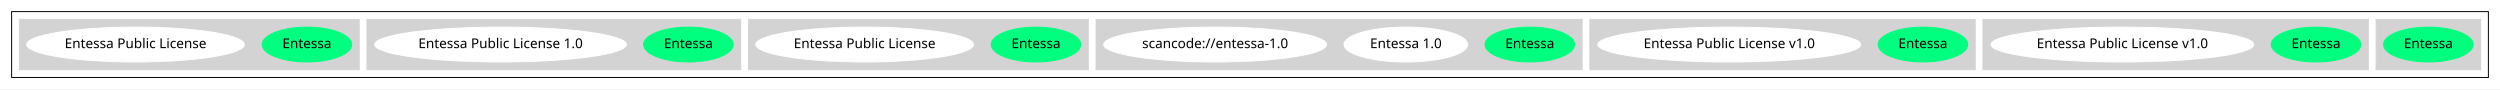
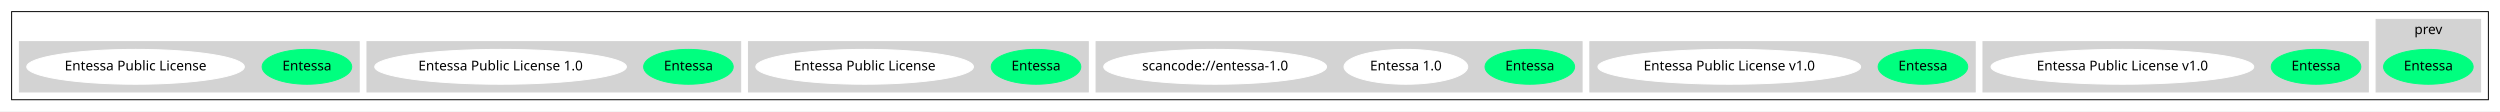
- <svg xmlns="http://www.w3.org/2000/svg" width="2582pt" height="92pt" viewBox="0.00 0.00 2582.00 92.00">
-   <g id="graph0" class="graph" transform="scale(1 1) rotate(0) translate(4 88)">
-     <polygon fill="white" stroke="transparent" points="-4,4 -4,-88 2578,-88 2578,4 -4,4" />
+ <svg xmlns="http://www.w3.org/2000/svg" width="2582pt" height="115pt" viewBox="0.00 0.00 2582.00 115.00">
+   <g id="graph0" class="graph" transform="scale(1 1) rotate(0) translate(4 111)">
+     <polygon fill="white" stroke="transparent" points="-4,4 -4,-111 2578,-111 2578,4 -4,4" />
    <g id="clust1" class="cluster">
-       <polygon fill="none" stroke="black" points="8,-8 8,-76 2566,-76 2566,-8 8,-8" />
+       <polygon fill="none" stroke="black" points="8,-8 8,-99 2566,-99 2566,-8 8,-8" />
    </g>
    <g id="clust2" class="cluster">
-       <polygon fill="lightgray" stroke="lightgray" points="2450,-16 2450,-68 2558,-68 2558,-16 2450,-16" />
+       <polygon fill="lightgray" stroke="lightgray" points="2450,-16 2450,-91 2558,-91 2558,-16 2450,-16" />
+       <text text-anchor="middle" x="2504" y="-75.8" font-family="Times-Roman" font-size="14.00">prev</text>
    </g>
    <g id="clust3" class="cluster">
      <polygon fill="lightgray" stroke="lightgray" points="2044,-16 2044,-68 2442,-68 2442,-16 2044,-16" />
    </g>
    <g id="clust4" class="cluster">
      <polygon fill="lightgray" stroke="lightgray" points="1638,-16 1638,-68 2036,-68 2036,-16 1638,-16" />
    </g>
    <g id="clust5" class="cluster">
      <polygon fill="lightgray" stroke="lightgray" points="1128,-16 1128,-68 1630,-68 1630,-16 1128,-16" />
    </g>
    <g id="clust6" class="cluster">
      <polygon fill="lightgray" stroke="lightgray" points="769,-16 769,-68 1120,-68 1120,-16 769,-16" />
    </g>
    <g id="clust7" class="cluster">
      <polygon fill="lightgray" stroke="lightgray" points="375,-16 375,-68 761,-68 761,-16 375,-16" />
    </g>
    <g id="clust8" class="cluster">
      <polygon fill="lightgray" stroke="lightgray" points="16,-16 16,-68 367,-68 367,-16 16,-16" />
    </g>
    <g id="node1" class="node">
      <ellipse fill="springgreen" stroke="springgreen" cx="2504" cy="-42" rx="46.29" ry="18" />
      <text text-anchor="middle" x="2504" y="-38.3" font-family="Times-Roman" font-size="14.00">Entessa</text>
    </g>
    <g id="node2" class="node">
      <ellipse fill="springgreen" stroke="springgreen" cx="2388" cy="-42" rx="46.29" ry="18" />
      <text text-anchor="middle" x="2388" y="-38.3" font-family="Times-Roman" font-size="14.00">Entessa</text>
    </g>
    <g id="node3" class="node">
      <ellipse fill="white" stroke="white" cx="2188" cy="-42" rx="135.68" ry="18" />
      <text text-anchor="middle" x="2188" y="-38.3" font-family="Times-Roman" font-size="14.00">Entessa Public License v1.0</text>
    </g>
    <g id="node4" class="node">
      <ellipse fill="springgreen" stroke="springgreen" cx="1982" cy="-42" rx="46.29" ry="18" />
      <text text-anchor="middle" x="1982" y="-38.3" font-family="Times-Roman" font-size="14.00">Entessa</text>
    </g>
    <g id="node5" class="node">
      <ellipse fill="white" stroke="white" cx="1782" cy="-42" rx="135.68" ry="18" />
      <text text-anchor="middle" x="1782" y="-38.3" font-family="Times-Roman" font-size="14.00">Entessa Public License v1.0</text>
    </g>
    <g id="node6" class="node">
      <ellipse fill="springgreen" stroke="springgreen" cx="1576" cy="-42" rx="46.29" ry="18" />
      <text text-anchor="middle" x="1576" y="-38.3" font-family="Times-Roman" font-size="14.00">Entessa</text>
    </g>
    <g id="node7" class="node">
      <ellipse fill="white" stroke="white" cx="1448" cy="-42" rx="63.89" ry="18" />
      <text text-anchor="middle" x="1448" y="-38.3" font-family="Times-Roman" font-size="14.00">Entessa 1.0</text>
    </g>
    <g id="node8" class="node">
      <ellipse fill="white" stroke="white" cx="1251" cy="-42" rx="115.08" ry="18" />
      <text text-anchor="middle" x="1251" y="-38.3" font-family="Times-Roman" font-size="14.00">scancode://entessa-1.0</text>
    </g>
    <g id="node9" class="node">
      <ellipse fill="springgreen" stroke="springgreen" cx="1066" cy="-42" rx="46.29" ry="18" />
      <text text-anchor="middle" x="1066" y="-38.3" font-family="Times-Roman" font-size="14.00">Entessa</text>
    </g>
    <g id="node10" class="node">
      <ellipse fill="white" stroke="white" cx="889" cy="-42" rx="112.38" ry="18" />
      <text text-anchor="middle" x="889" y="-38.3" font-family="Times-Roman" font-size="14.00">Entessa Public License</text>
    </g>
    <g id="node11" class="node">
      <ellipse fill="springgreen" stroke="springgreen" cx="707" cy="-42" rx="46.29" ry="18" />
      <text text-anchor="middle" x="707" y="-38.3" font-family="Times-Roman" font-size="14.00">Entessa</text>
    </g>
    <g id="node12" class="node">
      <ellipse fill="white" stroke="white" cx="513" cy="-42" rx="129.98" ry="18" />
      <text text-anchor="middle" x="513" y="-38.3" font-family="Times-Roman" font-size="14.00">Entessa Public License 1.0</text>
    </g>
    <g id="node13" class="node">
      <ellipse fill="springgreen" stroke="springgreen" cx="313" cy="-42" rx="46.29" ry="18" />
      <text text-anchor="middle" x="313" y="-38.3" font-family="Times-Roman" font-size="14.00">Entessa</text>
    </g>
    <g id="node14" class="node">
      <ellipse fill="white" stroke="white" cx="136" cy="-42" rx="112.38" ry="18" />
      <text text-anchor="middle" x="136" y="-38.3" font-family="Times-Roman" font-size="14.00">Entessa Public License</text>
    </g>
  </g>
</svg>
